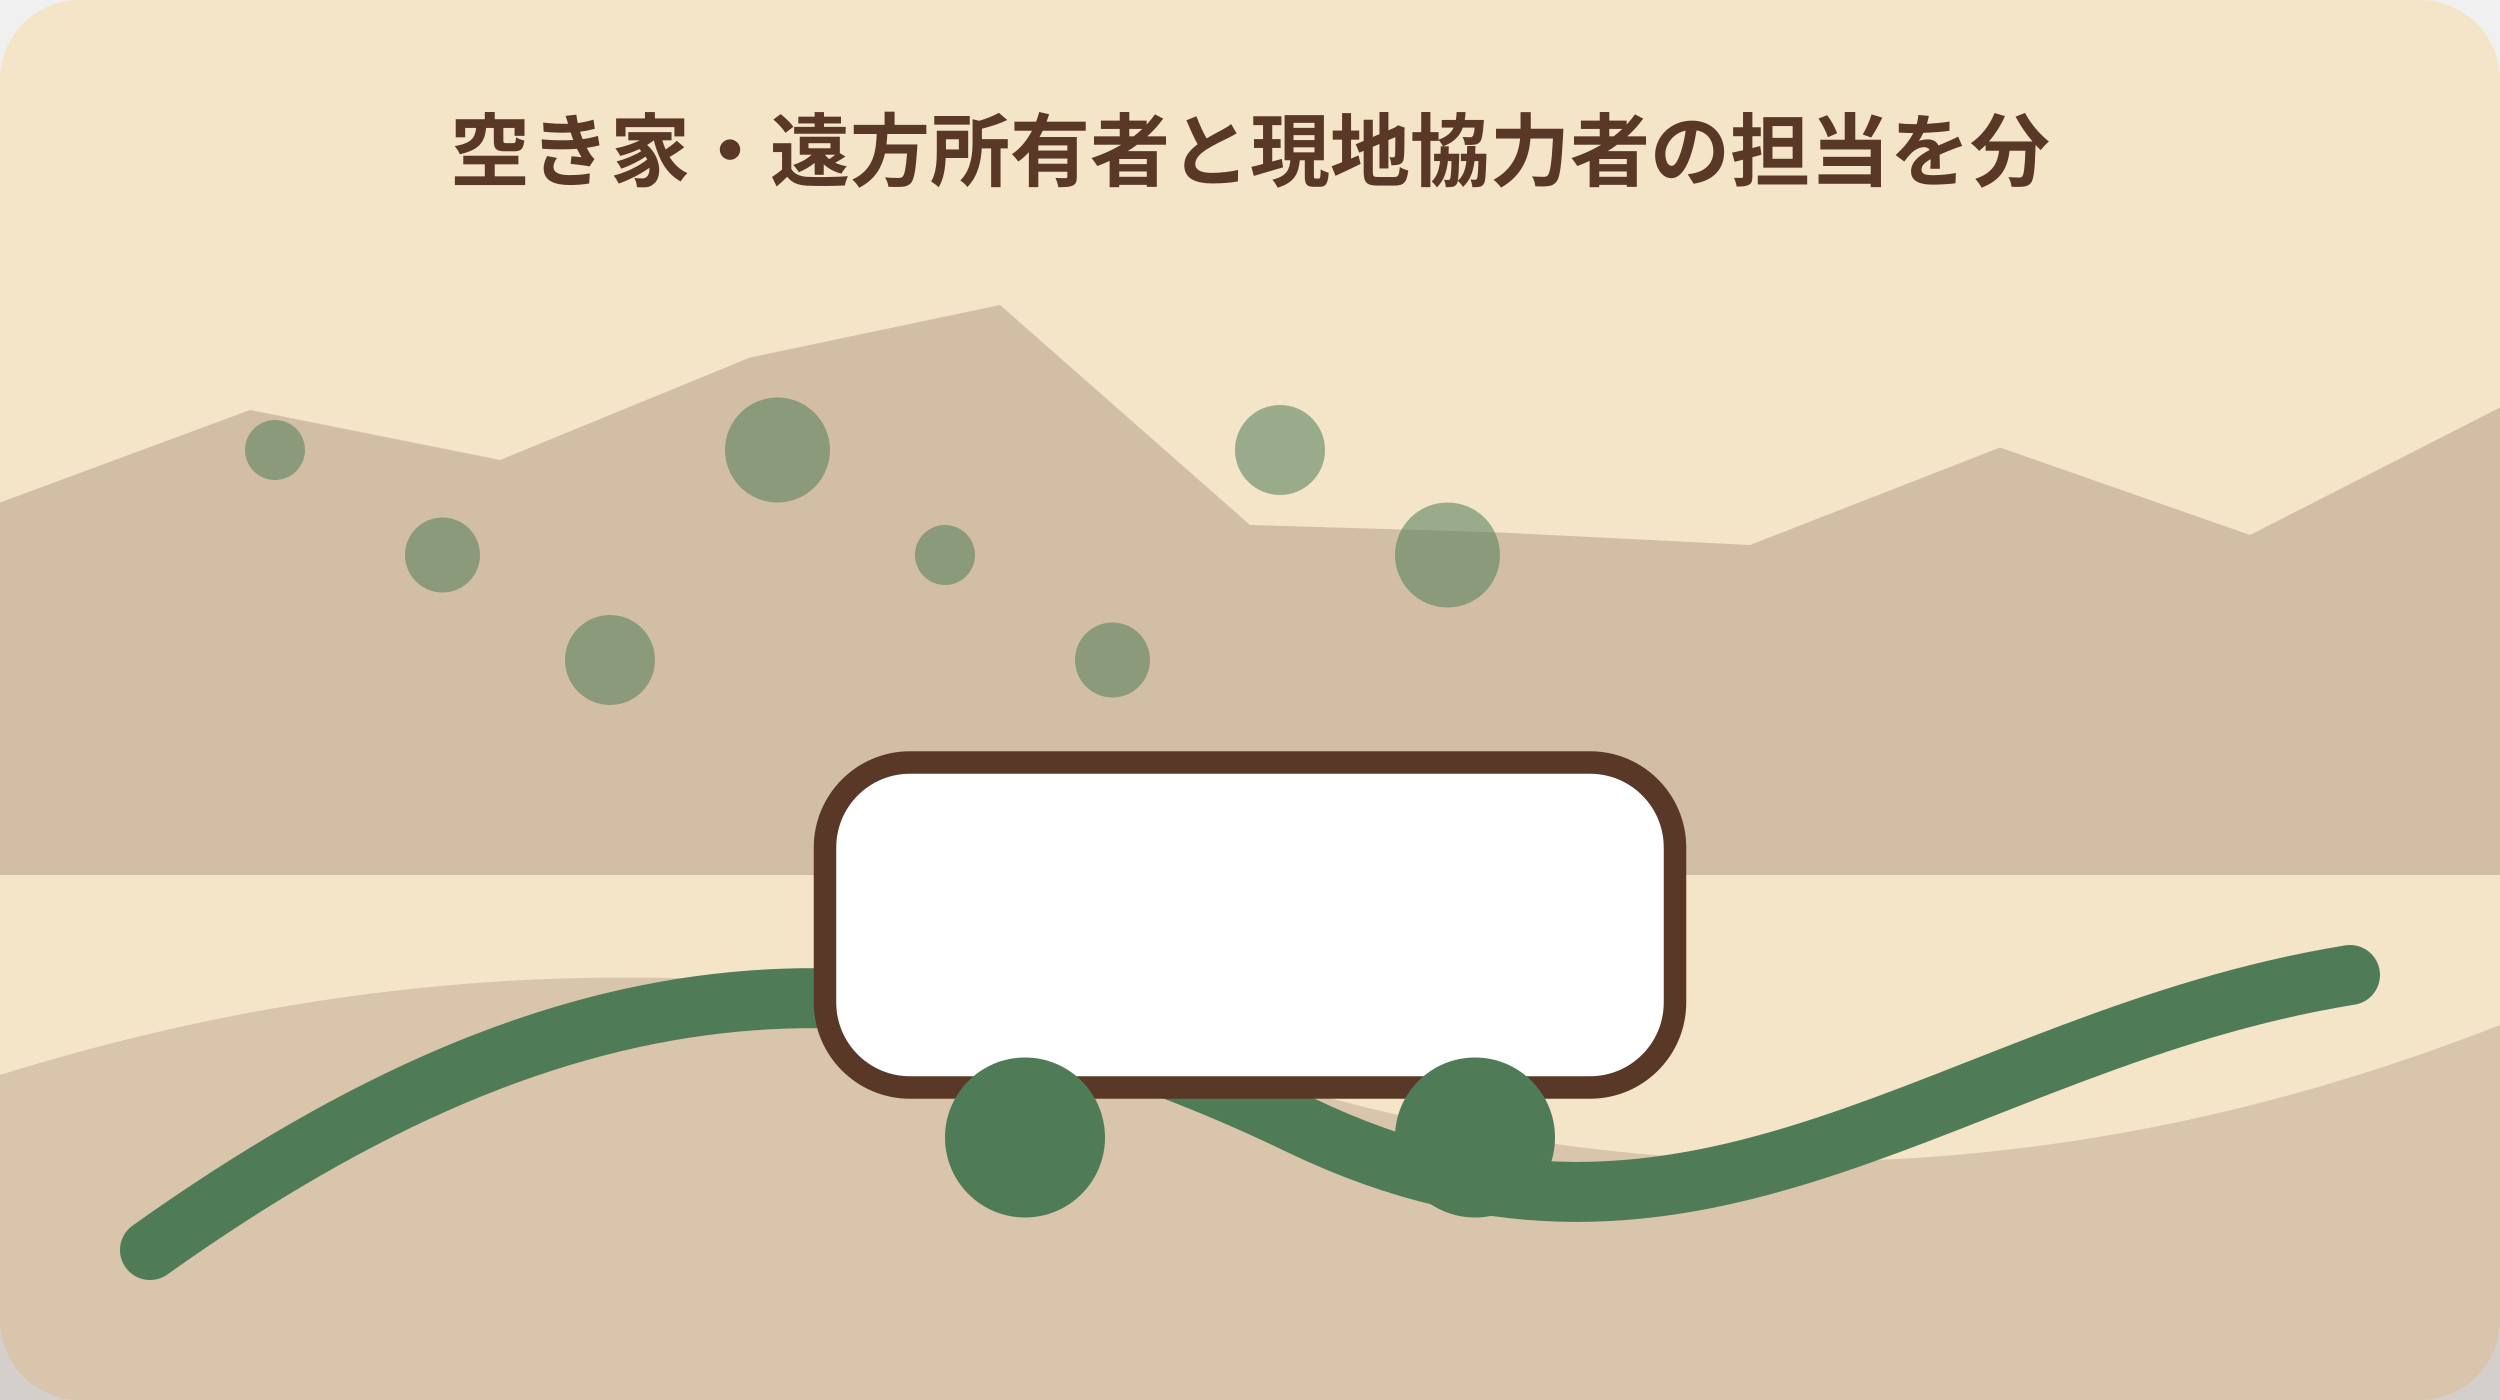
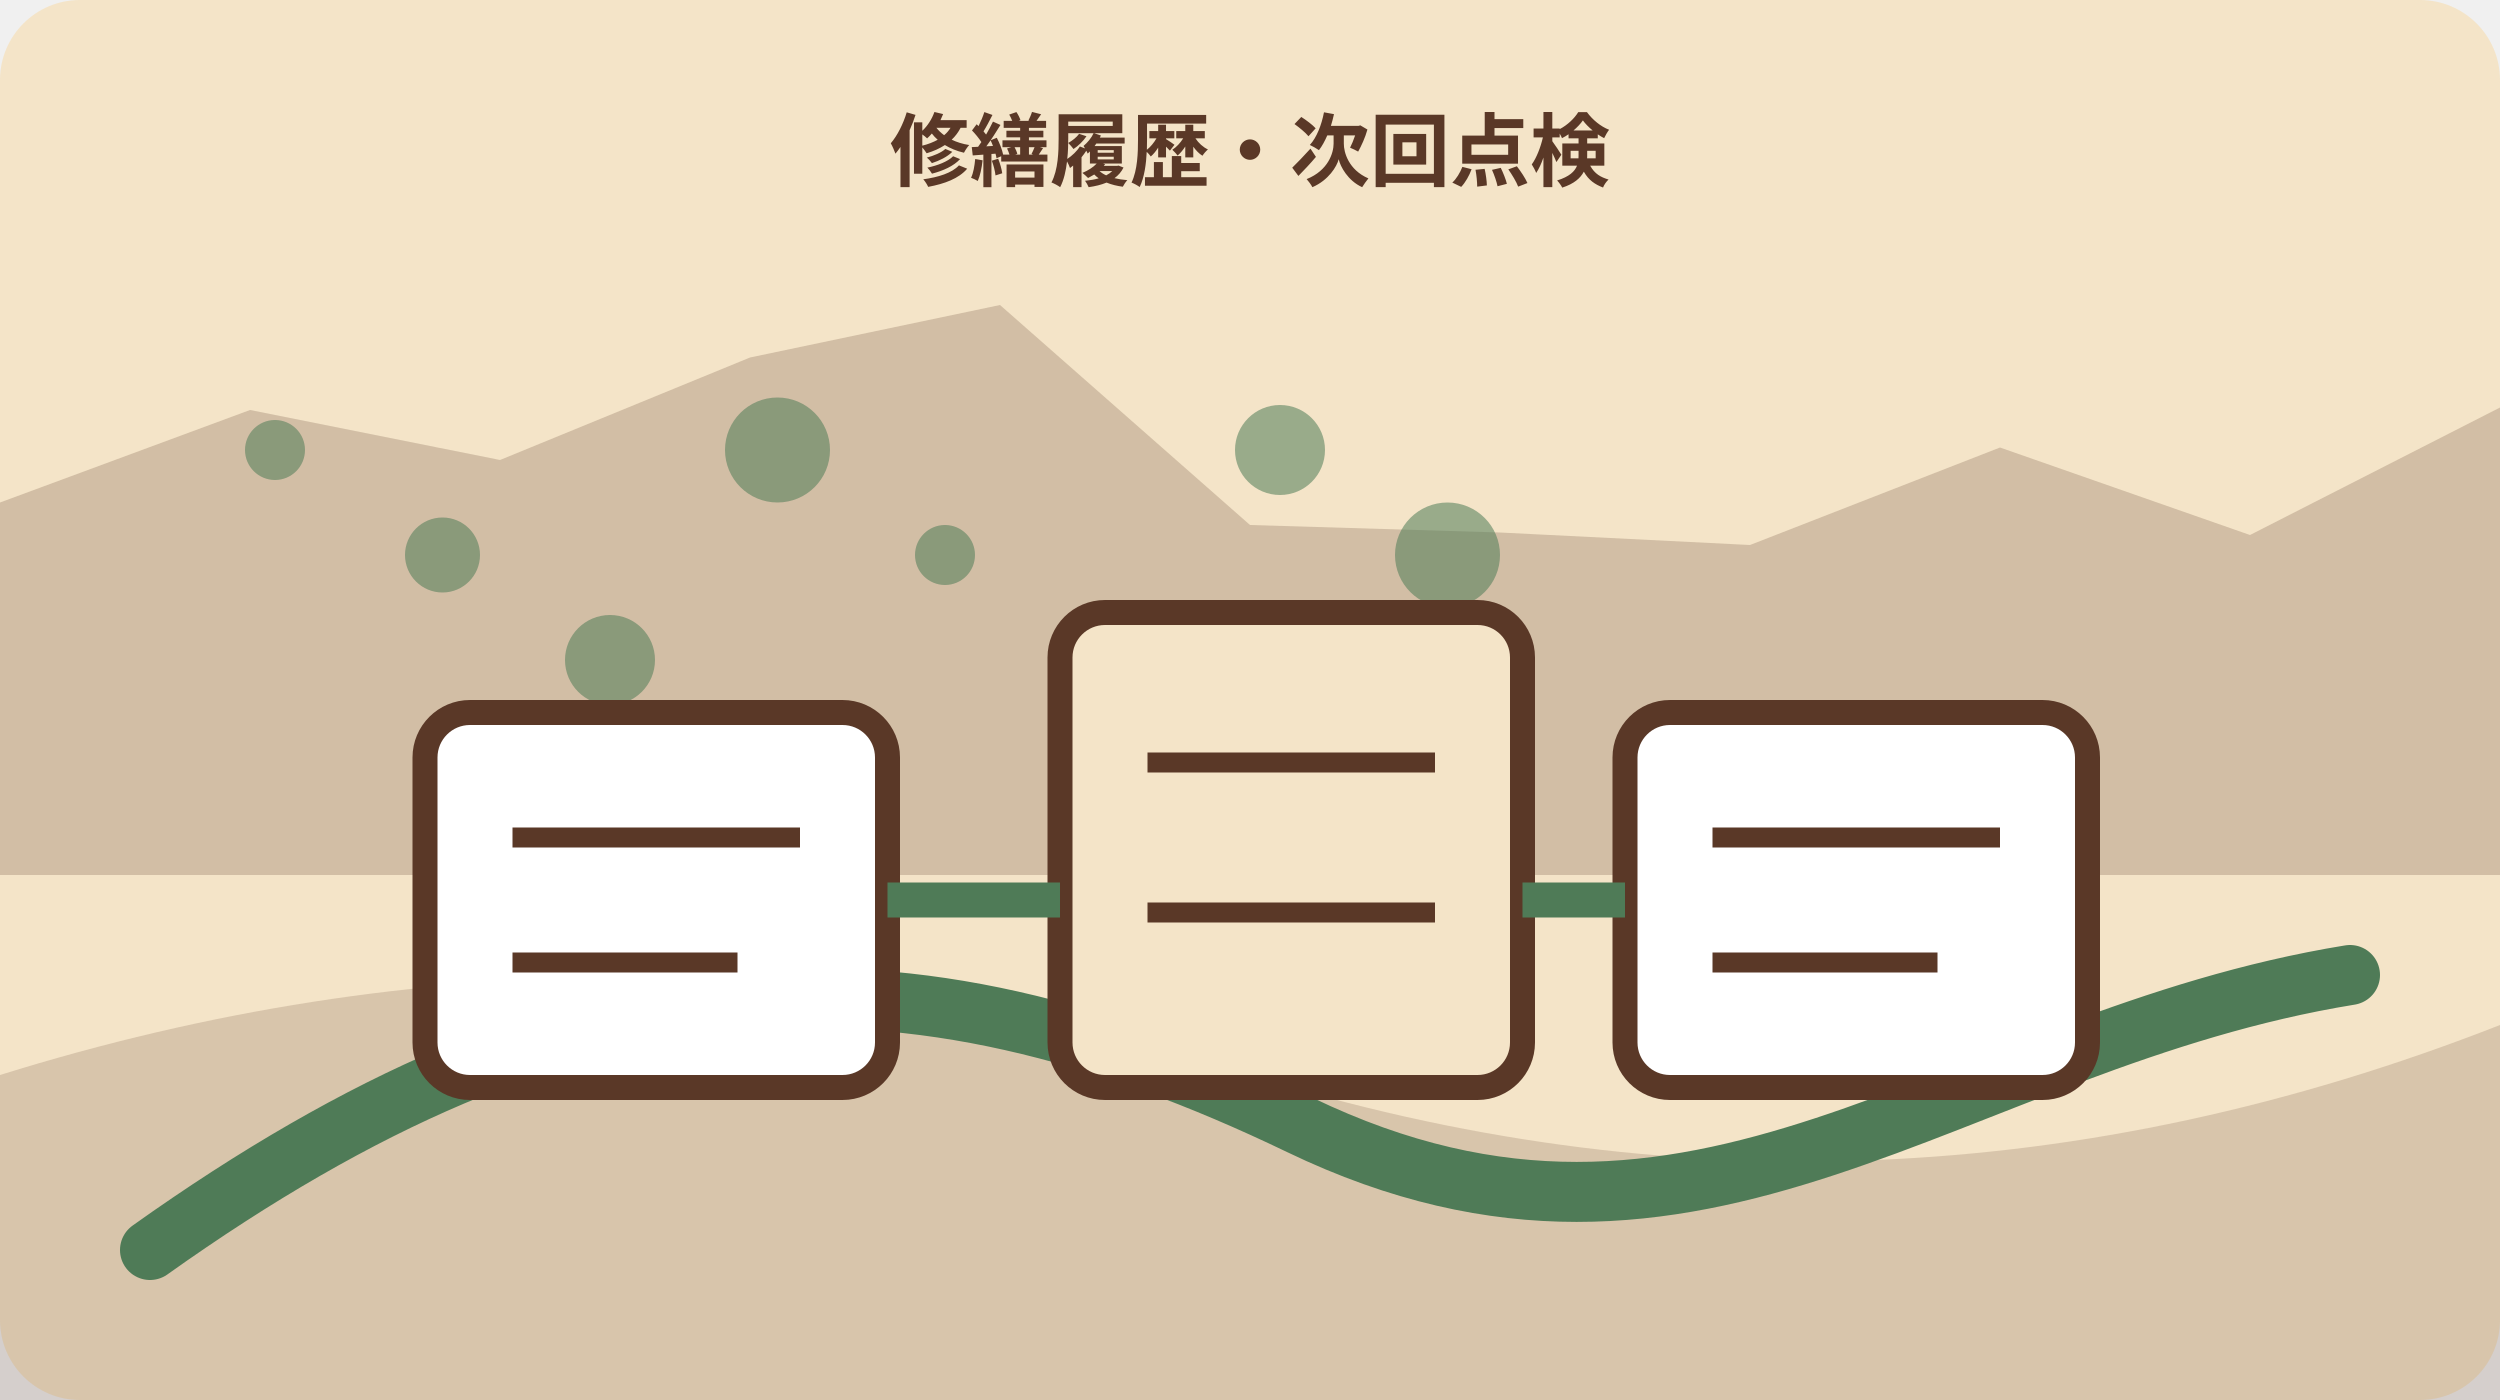
<svg xmlns="http://www.w3.org/2000/svg" width="1000" height="560" viewBox="0 0 1000 560" role="img" aria-labelledby="title desc" data-illustration="mori-editorial" data-topic-id="125" data-scene-index="3">
  <rect width="1000" height="560" rx="32" fill="#f4e4c8" />
  <polygon points="0,201 100,164 200,184 300,143 400,122 500,210 600,213 700,218 800,179 900,214 1000,163 1000,350 0,350" fill="#5a3827" opacity=".22" />
  <path d="M0 430 Q250 352 500 430 T1000 410 V560 H0Z" fill="#5a3827" opacity=".18" />
  <path d="M60 500 C230 379 360 373 520 450 S780 416 940 390" fill="none" stroke="#4f7b57" stroke-width="24" stroke-linecap="round" />
  <circle cx="110" cy="180" r="12" fill="#4f7b57" opacity=".55" />
  <circle cx="177" cy="222" r="15" fill="#4f7b57" opacity=".55" />
  <circle cx="244" cy="264" r="18" fill="#4f7b57" opacity=".55" />
  <circle cx="311" cy="180" r="21" fill="#4f7b57" opacity=".55" />
  <circle cx="378" cy="222" r="12" fill="#4f7b57" opacity=".55" />
  <circle cx="445" cy="264" r="15" fill="#4f7b57" opacity=".55" />
  <circle cx="512" cy="180" r="18" fill="#4f7b57" opacity=".55" />
  <circle cx="579" cy="222" r="21" fill="#4f7b57" opacity=".55" />
-   <g data-scene="transport">
-     <rect x="330" y="305" width="340" height="130" rx="34" fill="#fff" stroke="#5a3827" stroke-width="9" />
-     <circle cx="410" cy="455" r="32" fill="#4f7b57" />
-     <circle cx="590" cy="455" r="32" fill="#4f7b57" />
+   <g data-scene="repair-record-warranty-next-check-route">
+     <rect x="170" y="285" width="185" height="150" rx="18" fill="#fff" stroke="#5a3827" stroke-width="10" />
+     <rect x="424" y="245" width="185" height="190" rx="18" fill="#f4e4c8" stroke="#5a3827" stroke-width="10" />
+     <rect x="650" y="285" width="185" height="150" rx="18" fill="#fff" stroke="#5a3827" stroke-width="10" />
+     <path d="M355 360h69M609 360h41" stroke="#4f7b57" stroke-width="14" />
+     <path d="M205 335h115M205 385h90M459 305h115M459 365h115M685 335h115M685 385h90" stroke="#5a3827" stroke-width="8" />
  </g>
-   <text x="500" y="72" text-anchor="middle" font-family="sans-serif" font-size="32" font-weight="700" fill="#5a3827">空き家・遠方所有者と現地協力者の担当を分</text>
+   <text x="500" y="72" text-anchor="middle" font-family="sans-serif" font-size="32" font-weight="700" fill="#5a3827">修繕履歴・次回点検</text>
</svg>
